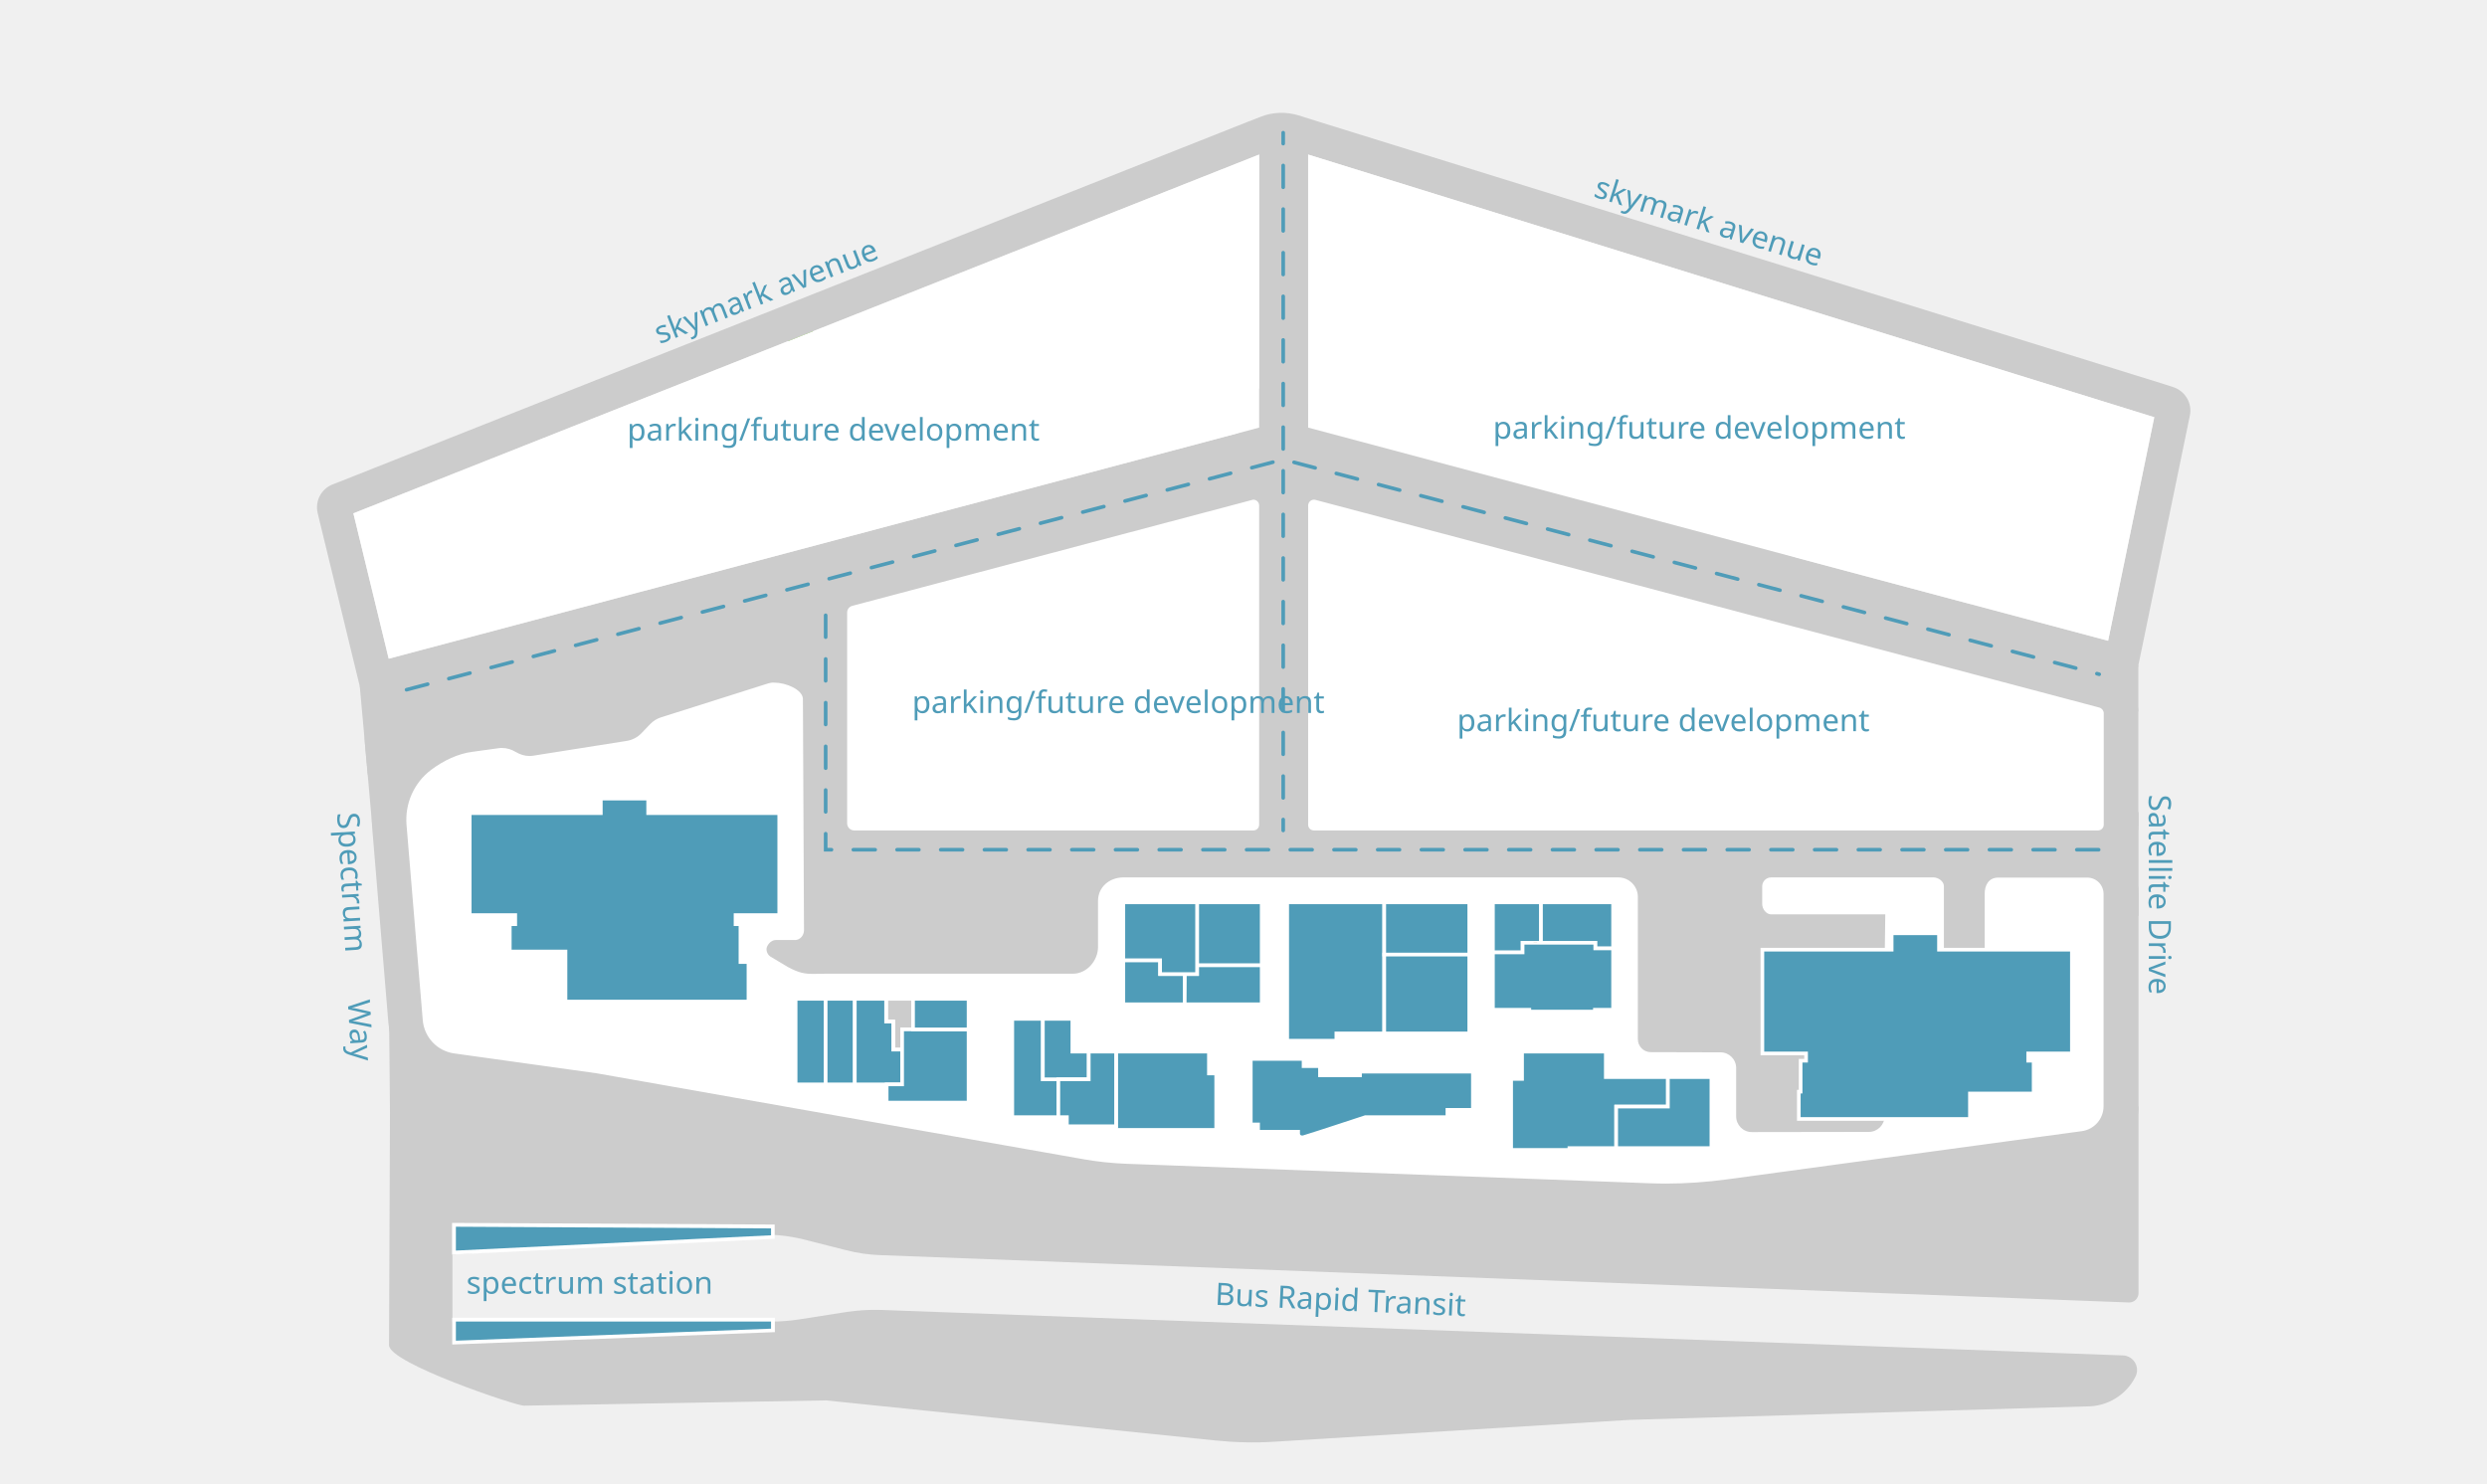
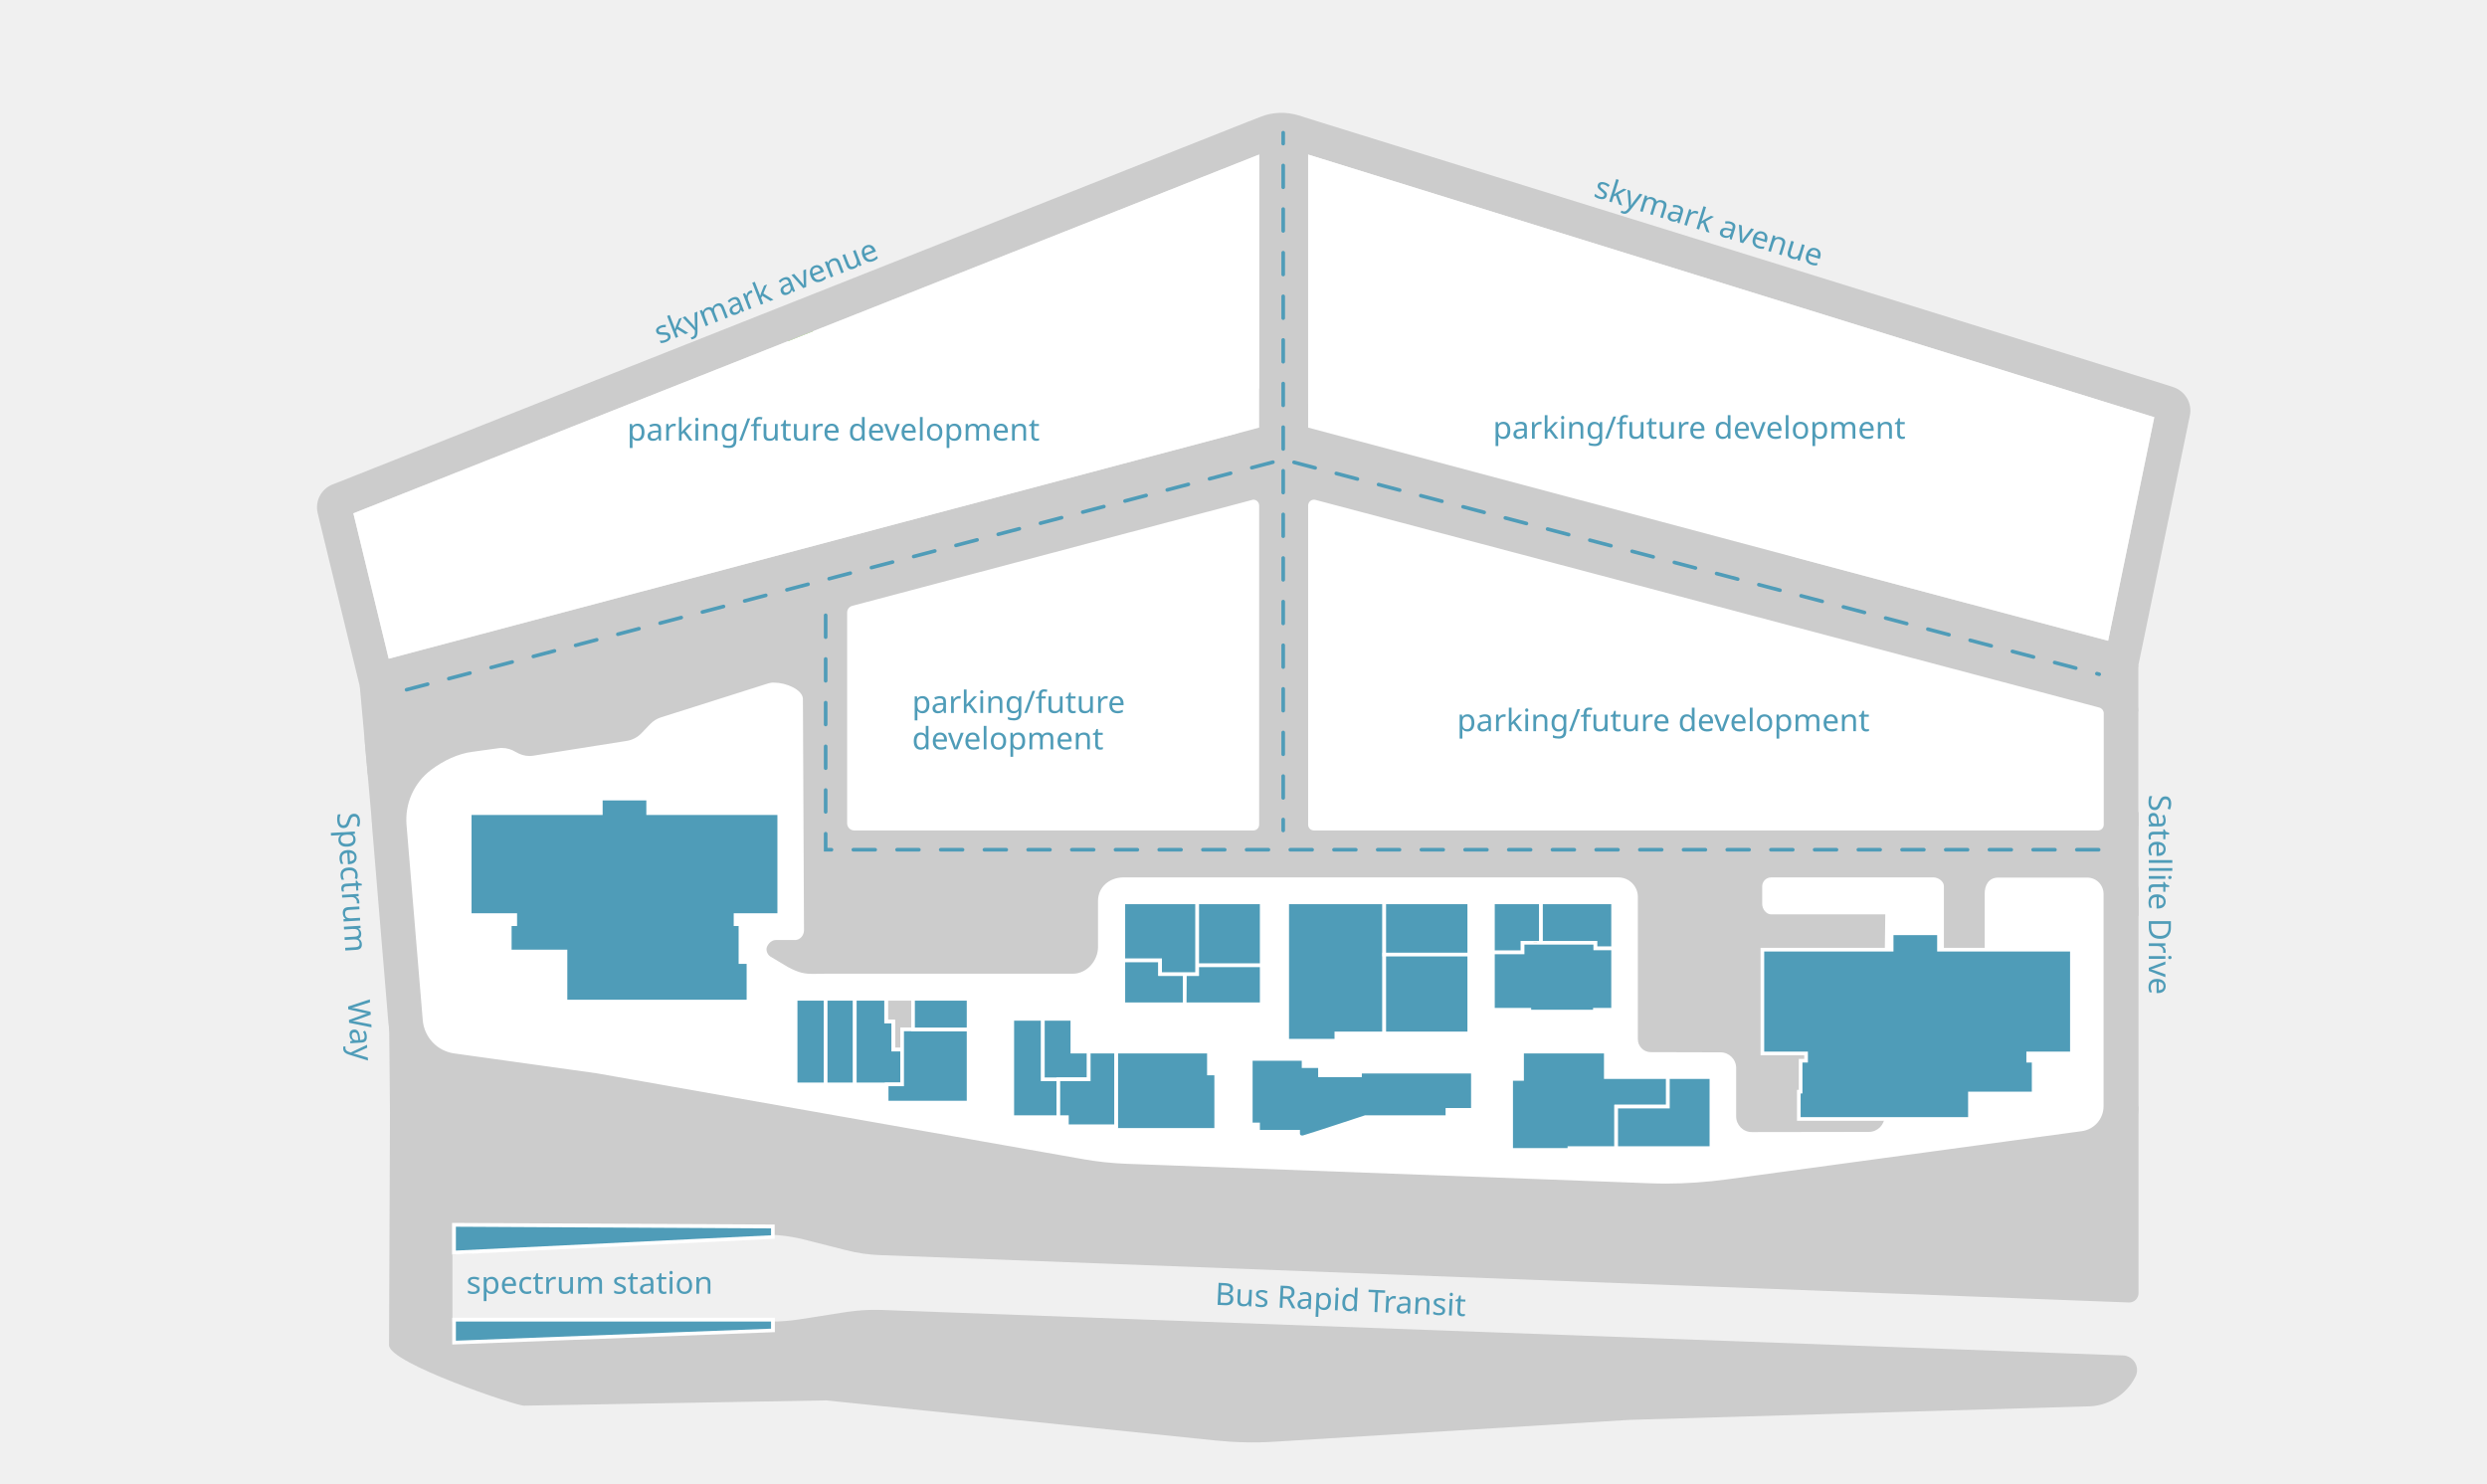
<svg xmlns="http://www.w3.org/2000/svg" id="Layer_1" viewBox="0 0 1366 814.7">
  <style type="text/css">
	.st0{fill:#999999;}
	.st1{fill:#69B22F;}
	.st2{fill:#CCCCCC;}
	.st3{fill:#FFFFFF;}
	.st4{fill:#4F9CB8;}
	.st5{font-family:'Lato-Bold';}
	.st6{font-size:17px; text-transform: uppercase;}
	.st7{fill:none;stroke:#4F9CB8;stroke-width:2;stroke-linecap:round;stroke-miterlimit:10;}
	.st8{fill:none;stroke:#4F9CB8;stroke-width:2;stroke-linecap:round;stroke-miterlimit:10;stroke-dasharray:11.98,11.98;}
	.st9{fill:none;stroke:#4F9CB8;stroke-width:2;stroke-linecap:round;stroke-miterlimit:10;stroke-dasharray:12;}
	.st10{fill:#4F9CB8;stroke:#FFFFFF;stroke-width:2;stroke-miterlimit:10;}
	.st11{fill:#CCCCCC;stroke:#FFFFFF;stroke-width:2;stroke-miterlimit:10;}
	.st12{fill:none;stroke:#C7B299;stroke-width:2;stroke-miterlimit:10;}

  .mapplic-clickable{fill:#67a4c0;}
</style>
  <g id="Base">
    <rect x="290.3" y="246.1" class="st0" width="25.8" height="25.8" />
    <rect x="346" y="267" class="st1" width="27.5" height="13.7" />
    <rect x="432.8" y="179.4" class="st1" width="13.7" height="27.5" />
    <path class="st2" d="M1174.6,655.2v55.2c0,2.8-2.3,5.1-5.1,5.1c-0.1,0-0.1,0-0.2,0l-685.7-26c-6.3-0.2-12.6-1.1-18.8-2.7l-22.9-5.8   c-8.9-2.3-18.1-3.1-27.3-2.6l-166.1,10.8v36.9l174.9-0.1c5.2,0,10.4-0.4,15.6-1.2l25.5-4c6.4-1,12.9-1.4,19.4-1.2l682.3,25   c4.4,0.2,7.8,4,7.6,8.4c-0.1,1.1-0.3,2.1-0.8,3.1l0,0c-5,10.2-15.5,16.6-26.8,16.5l-251.2,7.4l-195,12c-10.9,0.7-21.8,0.4-32.6-0.7   l-213.7-22l-166,2.9c-4,0.1-74-23.3-74-33.2l0.5-127.6c0-8.1-0.5-51.7-0.5-51.7l94.3,35c1.6-0.2,3.2-0.2,4.8,0.1l268.7,54.9   l184.2,8l243.5-1.8c3.8,0.1,7.6-0.1,11.4-0.6l154-47.5L1174.6,655.2z" />
    <path class="st2" d="M217.4,383.5l245.9-69.1l2,77.3l-260.9,61.3l-4-45C199.5,396.9,206.6,386.5,217.4,383.5z" />
    <rect x="1144.9" y="446.1" class="st2" width="29.7" height="57" />
    <rect x="414.7" y="400.4" class="st2" width="662.4" height="205.2" />
    <path class="st3" d="M915,659.6c-3.2,0-6.4-0.1-9.6-0.2l-287.3-10.7c-8-0.3-16.1-1.2-24-2.6l-267.7-47.3L248.3,588   c-13.8-1.9-24.4-13.1-25.5-27l-8.9-107.1c-1.3-15,5.2-29.7,17.3-38.8c6.1-4.6,15.9-10.3,27.2-11.7l14.4-1.8   c5.4-0.7,10.9,0.6,15.6,3.5c0.8,0.5,1.6,0.7,2.5,0.7c0.2,0,0.5,0,0.7-0.1l51.2-8.1c1-0.2,1.9-0.6,2.6-1.4l4.8-5   c2.7-2.9,6.1-5,9.9-6.2l59-18.7c2-0.6,4.1-0.9,6.2-0.9c10.3,0,24.7,6.2,25.2,18v0.3l0.7,127.2c0,4-1.6,7.9-4.4,10.8   c-1.4,1.4-3,2.5-4.8,3.2c1.6,0.5,3.3,0.7,5,0.6c1,0,2.1,0,3.3,0l3-0.1h136.2c2.1-0.1,4.2-2.7,4.2-5.2v-25.4   c0-12.7,10-22.3,23.2-22.4h272c11.2,0,20.2,9,20.2,20.2v75.8l35.9,0.1c9.9,0,18,8.1,18,18.1v25.7l62.4-0.1v-78.7l0.3-21.8h-53.4   c-7.6-0.2-14-7.1-14-15.2v-9.7c0-7.9,6.4-14.4,14.4-14.4h89.2c7.9,0,14.8,6.3,15.2,13.8v41.2l3.4,1.5v-37.7   c-0.3-5.2,1.6-10.2,5.1-14c3.1-3.1,7.4-4.9,11.8-4.8h48.9c10.2,0,18.4,8.3,18.5,18.5v116.6c0,11.7-8.6,21.5-20.2,23.1l-195,26.5   C938.3,658.8,926.6,659.6,915,659.6z" />
    <path class="st2" d="M425.3,375c6.4,0,15.5,3.8,15.7,8.9l0.6,127.1c0,2.8-2.1,5.4-4.9,5.4h-10.6c-2.8,0-5,3-5.1,4.9   c0,1.9,1,3.7,2.7,4.5l9,5.4c6.2,3.3,9.2,3.8,14.1,3.8c1.8,0,3.9-0.1,6.5-0.1h136.2c7.5-0.1,13.6-7.2,13.6-14.7v-25.3   c0-7.6,6.2-12.8,13.8-12.9h272c5.9,0,10.7,4.8,10.7,10.7v0v78.2c0,3.9,3.2,7.1,7.1,7.1l38.3,0.1c4.7,0,8.6,3.8,8.6,8.6v26.6   c0,4.7,3.8,8.6,8.6,8.6l64.3-0.1c4.7,0,8.6-3.8,8.6-8.6v0v-79.5l0.4-31.4h-62.8c-2.7-0.1-4.8-3-4.8-5.7v-9.7c0-2.7,2.2-4.9,4.9-4.9   l0,0h89.2c2.6,0,5.6,2.1,5.7,4.7v47l22.4,9.9v-52.3c-0.1-5.1,2.3-9.2,7.4-9.2h48.9c5,0,9,4,9,9v116.6c0,6.9-5.1,12.8-12,13.7   l-195,26.5c-11.1,1.5-22.4,2.3-33.6,2.3c-3.1,0-6.2-0.1-9.3-0.2l-287.2-10.7c-7.6-0.3-15.2-1.1-22.7-2.4l-267.9-47.3l-78.2-10.9   c-9.4-1.3-16.5-8.9-17.3-18.3l-8.9-107.1c-1-11.8,4-23.2,13.5-30.4c6.7-5,14.7-8.9,22.7-9.9L274,411c0.6-0.1,1.2-0.1,1.7-0.1   c2.7,0,5.3,0.8,7.6,2.2c2.3,1.4,4.9,2.2,7.6,2.2c0.7,0,1.5-0.1,2.2-0.2l51.2-8.1c3.1-0.5,5.9-2,8-4.2l4.8-5c1.6-1.7,3.7-3,5.9-3.7   l59-18.7C423.1,375.1,424.2,374.9,425.3,375 M425.3,355.9c-3,0-6.1,0.4-9,1.3l-59,18.7c-5.3,1.7-10.1,4.7-13.9,8.6l-3.6,3.8   l-47.9,7.6c-4.9-2.7-10.5-4.2-16.1-4.2c-1.4,0-2.7,0.1-4.1,0.2l-14.5,1.9c-13.4,1.7-24.6,8.3-31.7,13.5   c-14.7,11.1-22.6,28.9-21.1,47.2l8.9,107.1c1.5,18.2,15.5,33,33.6,35.5l77.9,10.9l267.5,47.3c8.4,1.5,16.8,2.4,25.3,2.7L905,668.9   c3.3,0.1,6.7,0.2,10,0.2c12.1,0,24.2-0.8,36.2-2.5l195-26.5c16.3-2.2,28.4-16.1,28.4-32.5V491c0-15.5-12.5-28-28-28h-48.9   c-6.7-0.1-13.2,2.5-18,7.1c-4.7-4.6-10.9-7.1-17.5-7.1h-89.3c-13.2,0-23.9,10.7-23.9,23.9v9.7c0,13.3,10.4,24.4,23.3,24.7h44   l-0.2,12.2v69.3l-43.4,0.1v-16.1c0-15.2-12.3-27.5-27.5-27.6l-26.4-0.1v-66.3c0-16.4-13.3-29.7-29.7-29.7H616.9   c-18.3,0.1-32.7,14.1-32.7,31.9v21H460.2c0.3-1.6,0.5-3.3,0.5-5L460,383.7v-0.6c-0.4-9.4-6.2-17.6-15.9-22.5   C438.3,357.6,431.9,356.1,425.3,355.9L425.3,355.9z" />
    <ellipse class="st2" cx="704.8" cy="274.5" rx="37.9" ry="22.2" />
    <path class="st3" d="M721.7,465.7c-7,0-12.7-5.7-12.7-12.7V277.8c0-7,5.7-12.7,12.7-12.8c1.1,0,2.2,0.1,3.3,0.4l430.6,114.1   c5.6,1.5,9.5,6.6,9.4,12.4V453c0,7-5.7,12.7-12.7,12.7L721.7,465.7z" />
    <path class="st2" d="M721.7,274.5c0.3,0,0.6,0,0.8,0.1l430.6,114.1c1.4,0.4,2.4,1.7,2.4,3.1V453c0,1.8-1.4,3.2-3.2,3.2H721.7   c-1.8,0-3.2-1.4-3.2-3.2V277.8C718.5,276,719.9,274.5,721.7,274.5 M721.7,255.5c-12.3,0-22.2,10-22.2,22.2V453   c0,12.3,10,22.2,22.2,22.2h430.6c12.3,0,22.2-10,22.2-22.2v-61.1c0-10.1-6.8-18.9-16.5-21.5L727.4,256.3   C725.5,255.8,723.6,255.5,721.7,255.5z" />
    <polygon class="st2" points="691.6,234.9 197.6,376.8 202,425.7 699.5,274.5  " />
    <polygon class="st2" points="685.3,211.6 1174.5,365.5 1174.5,391 677.4,251.2  " />
    <path class="st3" d="M469.2,465.7c-7.4,0-13.4-6-13.4-13.4V336.5c0-6.1,4.1-11.4,10-12.9l219.3-58.1c6.8-1.8,13.7,2.2,15.6,9   c0.3,1.1,0.4,2.2,0.4,3.3V453c0,7-5.7,12.7-12.7,12.7L469.2,465.7z" />
    <path class="st2" d="M688.4,274.5c1.8,0,3.2,1.5,3.2,3.2V453c0,1.8-1.4,3.2-3.2,3.2H469.2c-2.1,0-3.9-1.7-3.9-3.9l0,0V336.5   c0-1.8,1.2-3.3,2.9-3.7l219.3-58.1C687.8,274.6,688.1,274.5,688.4,274.5 M688.4,255.5c-1.9,0-3.8,0.3-5.7,0.8l-219.3,58.1   c-10,2.7-17,11.7-17,22.1v115.8c0,12.6,10.2,22.9,22.9,22.9h219.1c12.3,0,22.2-9.9,22.2-22.2V277.8   C710.6,265.5,700.7,255.6,688.4,255.5L688.4,255.5z" />
    <g>
      <text transform="matrix(6.123234e-17 1 -1 6.123234e-17 1180.24 436.47)" class="st4 st5 st6">Satellite Drive</text>
    </g>
    <g>
      <text transform="matrix(1 0 0 1 800.29 401.68)" class="st4 st5 st6">parking/future development</text>
    </g>
    <g>
      <text transform="matrix(5.989229e-02 0.9982 -0.9982 5.989229e-02 185.1396 446.5699)" class="st4 st5 st6">Spectrum </text>
    </g>
    <g>
      <text transform="matrix(5.989229e-02 0.9982 -0.9982 5.989229e-02 191.0038 549.52)" class="st4 st5 st6">Way</text>
    </g>
    <path class="st2" d="M1188.9,211.1L724.1,66.8l-10.8-3.4c-6.9-2.1-14.3-1.9-21,0.8l-7.7,3L187.1,264.4l-4.4,1.7   c-6.3,2.5-9.8,9.2-8.2,15.8l1.1,4.6l19.4,79.8l4.6,18.9l18.8-5l478.2-126.9l8.6-2.3l8.5,2.3L1153,370.4l19.4,5.2l4.1-19.7   l25.3-122.8l1-4.8c1.4-6.8-2.6-13.6-9.3-15.7L1188.9,211.1z M691.6,234.9l-478.1,127L194.1,282L691.6,84.9V234.9z M1157.9,352   L718.5,234.9v-150l464.8,144.3L1157.9,352z" />
    <polygon class="st3" points="1183.2,229.2 1157.9,352 718.5,234.9 718.5,84.9  " />
    <polygon class="st3" points="691.6,84.9 691.6,234.9 213.5,361.8 194.1,282  " />
    <g>
-       <text transform="matrix(1 0 0 1 500.961 391.67)" class="st4 st5 st6">parking/future development</text>
+       <text transform="matrix(1 0 0 1 500.961 391.67)" class="st4 st5 st6">parking/future</text>
+       <text transform="matrix(1 0 0 1 500.961 411.67)" class="st4 st5 st6">development</text>
    </g>
    <g>
      <text transform="matrix(0.999 4.545829e-02 -4.545829e-02 0.999 667.1373 716.7585)" class="st4 st5 st6">Bus Rapid Transit </text>
    </g>
    <g>
      <text transform="matrix(1 0 0 1 256.1258 710.68)" class="st4 st5 st6">spectrum station</text>
    </g>
    <text transform="matrix(1 0 0 1 344.4658 242.01)" class="st4 st5 st6">parking/future development</text>
    <text transform="matrix(0.9316 -0.3634 0.3634 0.9316 362.1851 189.1028)" class="st4 st5 st6">skymark avenue</text>
    <text transform="matrix(0.9548 0.2973 -0.2973 0.9548 874.733 107.8561)" class="st4 st5 st6">skymark avenue</text>
    <g>
      <text transform="matrix(1 0 0 1 820.0226 240.98)" class="st4 st5 st6">parking/future development</text>
    </g>
    <line class="st7" x1="704.8" y1="72.9" x2="704.8" y2="78.9" />
    <line class="st8" x1="704.8" y1="90.9" x2="704.8" y2="444.2" />
    <line class="st7" x1="704.8" y1="450.2" x2="704.8" y2="456.2" />
    <polyline class="st9" points="223.3,378.9 704.8,252.4 1153,370.4  " />
    <polyline class="st9" points="453.5,338 453.5,466.8 1155.5,466.8  " />
    <polygon class="st4" points="249.4,672.8 424.5,673.8 424.5,679.6 249.4,688.1  " />
    <path class="st3" d="M250.4,673.9l173.1,0.9v3.8L250.4,687V673.9 M248.3,671.8v17.4l177.2-8.7v-7.8L248.3,671.8L248.3,671.8z" />
    <polygon class="st4" points="249.4,725 424.5,725 424.5,730.9 249.4,737.6  " />
    <path class="st3" d="M423.5,726v3.9l-173.1,6.6V726H423.5 M425.5,723.9H248.4v14.7l177.2-6.8V723.9L425.5,723.9z" />
  </g>
  <g id="Landmarks">
    <g id="landmarks-test">
      <polygon class="st10" points="668,589.7 668,620.7 613,620.7 613,577.7 664,577.7 664,589.7   " />
      <polygon class="st10" points="760.3,495.7 760.3,567.7 734,567.7 734,571.7 707,571.7 707,495.7   " />
      <rect x="760.3" y="495.7" class="st10" width="46.7" height="28.7" />
      <rect id="anytime-fitness" x="760.3" y="524.4" class="st10" width="46.7" height="43.3" />
      <path class="st10" d="M809,588.7h-62v2h-22v-5h-9v-4h-29v36h4v4h22c0,0.4,0,0.7,0,1c0,2,2.1,2.3,3,2c11-3.4,22.5-7.3,33.9-11H795    v-4h14V588.7z" />
      <polygon id="dentist" class="st10" points="846.4,495.7 846.4,517.9 836.3,517.9 836.3,523.2 820,523.2 820,495.7   " />
      <polygon class="st10" points="886,495.7 886,521 876.2,521 876.2,517.9 846.4,517.9 846.4,495.7   " />
      <polygon class="st10" points="886,521 886,554.7 876,554.7 876,555.7 840,555.7 840,554.7 820,554.7 820,523.2 836.3,523.2     836.3,517.9 876.2,517.9 876.2,521   " />
      <polygon id="union-social" class="st10" points="916.1,591.7 916.1,607.9 887.7,607.9 887.7,630.7 862,630.7 862,631.7 830,631.7     830,592.7 836,592.7 836,577.7 882,577.7 882,591.7   " />
      <polygon class="st10" points="940,591.7 940,630.7 887.7,630.7 887.7,607.9 916.1,607.9 916.1,591.7   " />
      <polygon id="office-2" class="st10" points="1138,578.7 1138,521.7 1065,521.7 1065,512.7 1039,512.7 1039,521.7 968,521.7 968,578.7 992,578.7     992,582.7 989,582.7 989,599.7 988,599.7 988,614.7 1082,614.7 1082,600.7 1117,600.7 1117,582.7 1114,582.7 1114,578.7   " />
      <polygon class="st11" points="501.5,548.7 501.5,565.5 495.5,565.5 495.5,576.6 490.6,576.6 490.6,561.2 486.7,561.2 486.7,548.7       " />
      <polygon id="office-1" class="st10" points="428,502.7 428,446.7 356,446.7 356,438.7 330,438.7 330,446.7 258,446.7 258,502.7 283,502.7     283,507.7 280,507.7 280,522.7 310.6,522.7 310.6,550.2 411.1,550.2 411.1,528.5 406.7,528.5 406.7,507.7 404,507.7 404,502.7       " />
      <rect id="starbucks" x="437" y="548.7" class="st10" width="16.5" height="47" />
      <rect id="teriyaki-experience" x="453.5" y="548.7" class="st10" width="16" height="47" />
      <polygon id="mango" class="st10" points="495.5,576.6 495.5,595.7 469.5,595.7 469.5,548.7 486.7,548.7 486.7,561.2 490.6,561.2     490.6,576.6   " />
      <polygon id="pizza-land" class="st10" points="532,565.5 532,605.7 487,605.7 487,595.7 495.5,595.7 495.5,565.5   " />
      <rect id="subway" x="501.5" y="548.7" class="st10" width="30.5" height="16.8" />
      <polygon class="st10" points="581.3,592.9 581.3,613.7 556,613.7 556,559.7 572.8,559.7 572.8,592.9   " />
      <polygon class="st10" points="598,577.7 598,592.9 572.8,592.9 572.8,559.7 589,559.7 589,577.7   " />
      <polygon class="st10" points="613,577.7 613,618.7 586,618.7 586,613.7 581.3,613.7 581.3,592.9 598,592.9 598,577.7   " />
      <polygon id="chairacters" class="st10" points="650.8,535.1 650.7,551.7 617,551.7 617,527.5 637.2,527.5 637.2,535.1   " />
      <polygon class="st10" points="693,530.2 693,551.7 650.7,551.7 650.8,535.1 657.5,535.1 657.5,530.2   " />
      <rect id="pumpernickels" x="657.5" y="495.7" class="st10" width="35.5" height="34.5" />
      <polygon id="light-touch" class="st10" points="657.5,495.7 657.5,535.1 637.2,535.1 637.2,527.5 617,527.5 617,495.7   " />
    </g>
    <line class="st12" x1="843.3" y1="517.9" x2="843.3" y2="517.8" />
  </g>
</svg>
